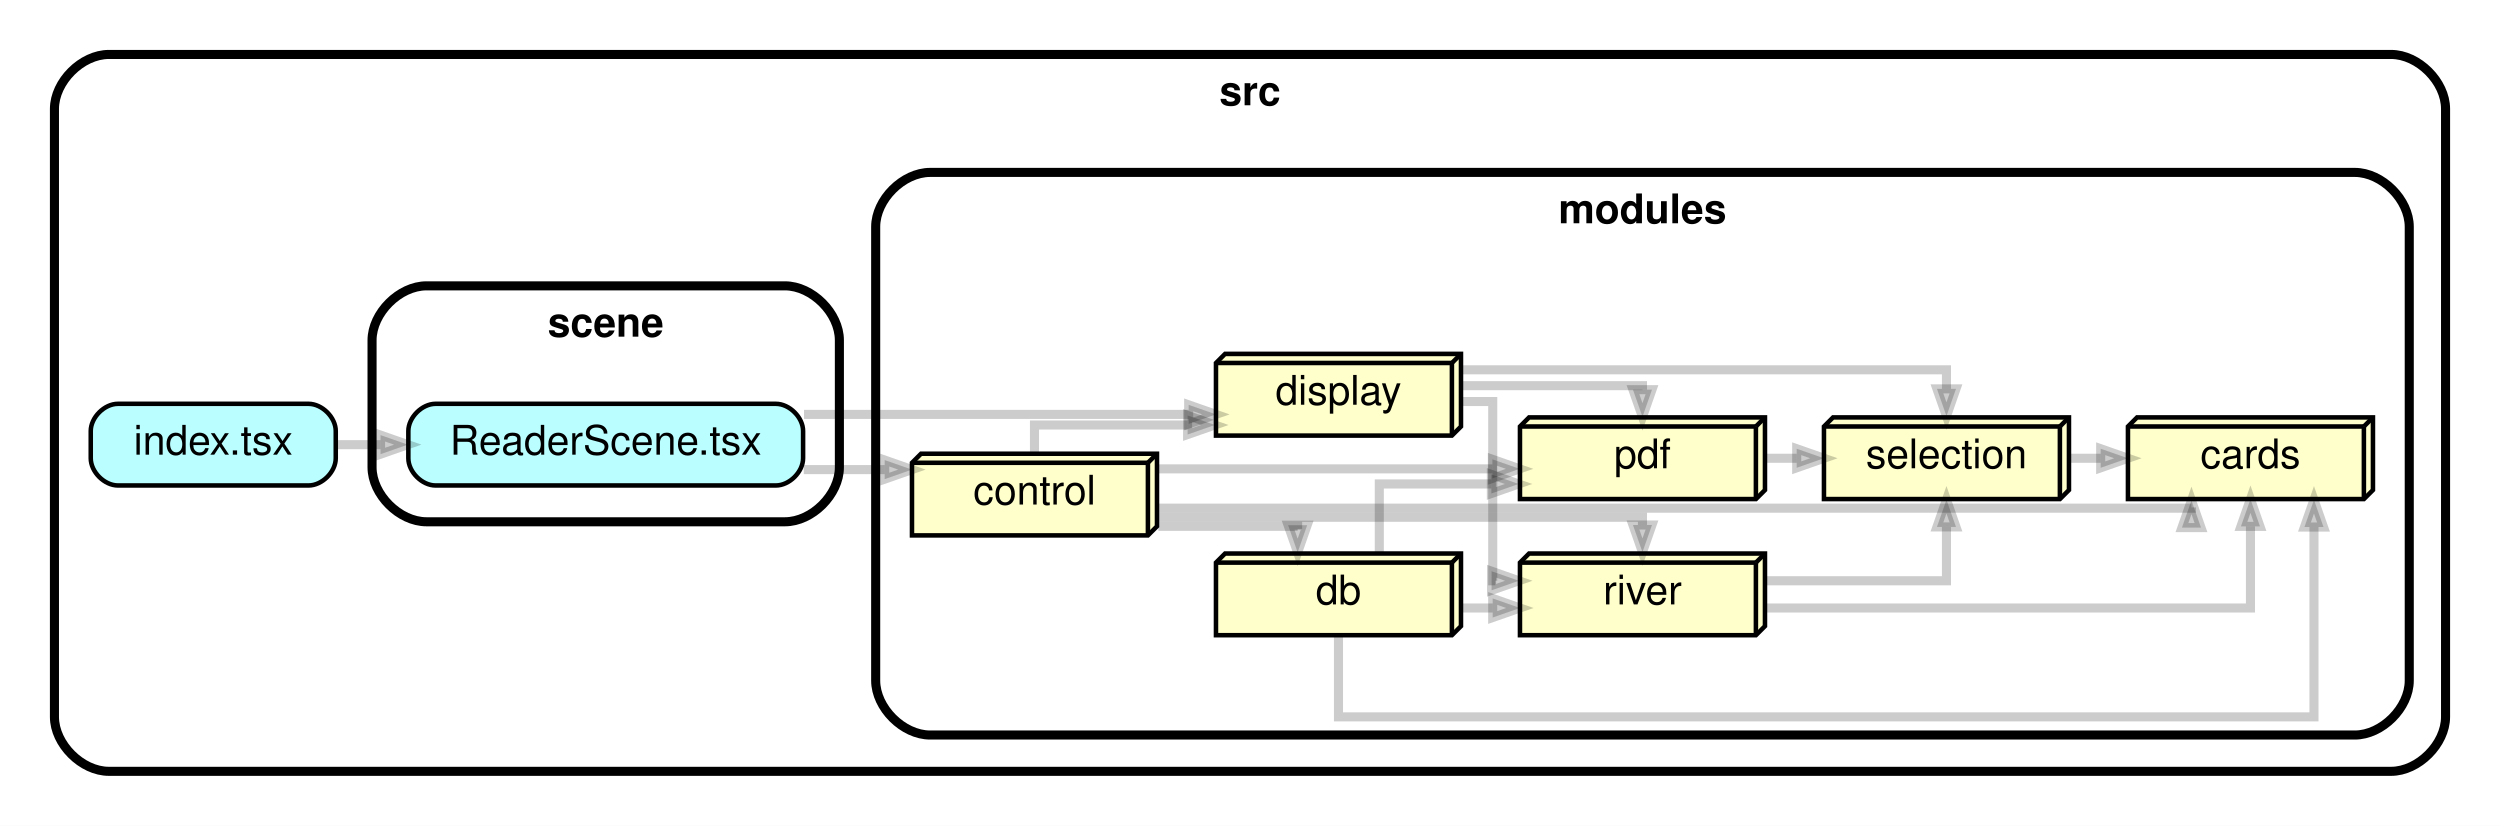
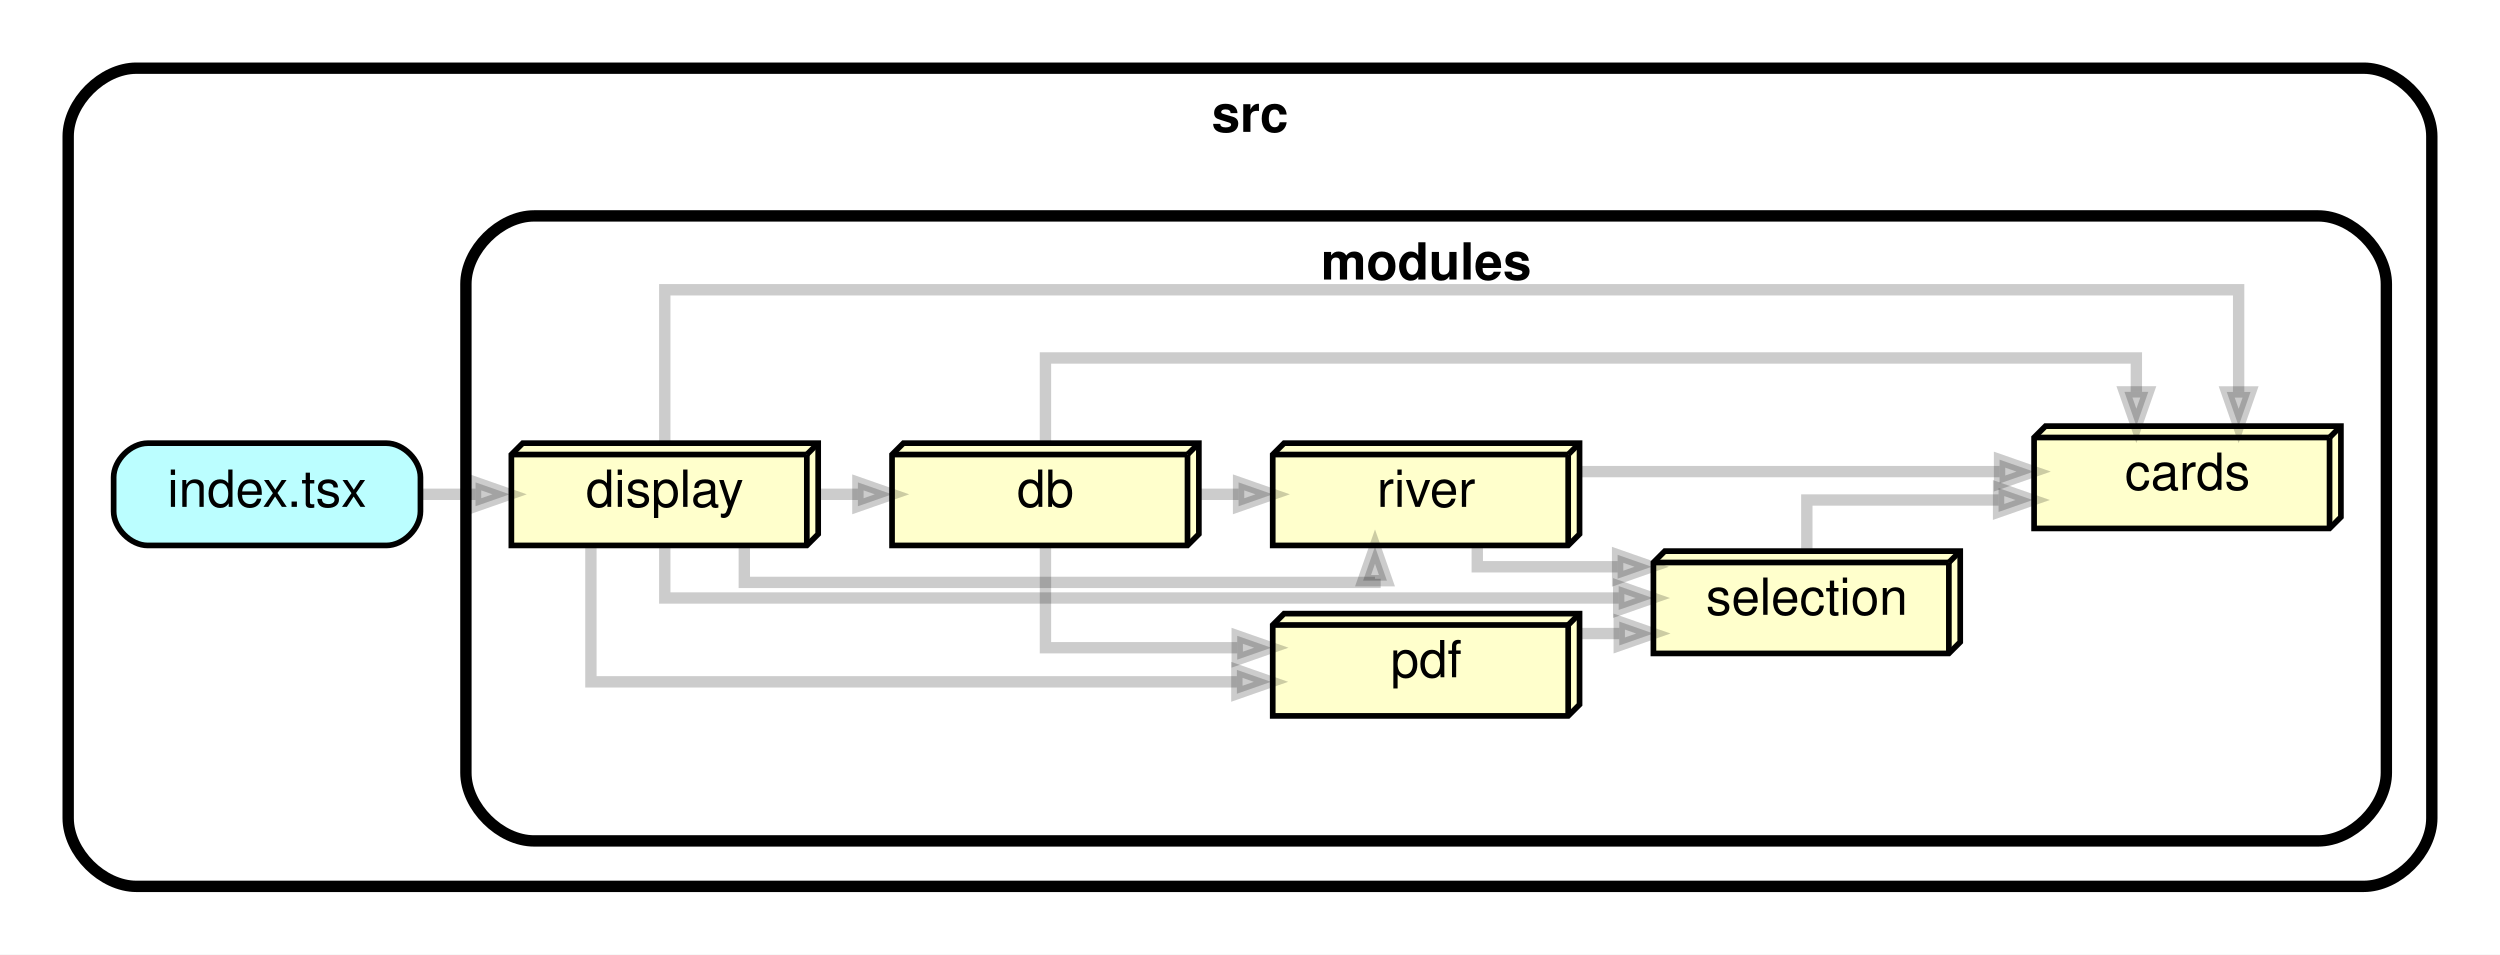
- <svg xmlns="http://www.w3.org/2000/svg" xmlns:xlink="http://www.w3.org/1999/xlink" width="551pt" height="182pt" viewBox="0.00 0.00 551.00 182.00">
-   <g id="graph0" class="graph" transform="scale(1 1) rotate(0) translate(4 178)">
-     <polygon fill="#ffffff" stroke="transparent" points="-4,4 -4,-178 547,-178 547,4 -4,4" />
+ <svg xmlns="http://www.w3.org/2000/svg" xmlns:xlink="http://www.w3.org/1999/xlink" width="440pt" height="168pt" viewBox="0.00 0.00 440.00 168.00">
+   <g id="graph0" class="graph" transform="scale(1 1) rotate(0) translate(4 164)">
+     <polygon fill="white" stroke="transparent" points="-4,4 -4,-164 436,-164 436,4 -4,4" />
    <g id="clust1" class="cluster">
-       <path fill="#ffffff" stroke="#000000" stroke-width="2" d="M20,-8C20,-8 523,-8 523,-8 529,-8 535,-14 535,-20 535,-20 535,-154 535,-154 535,-160 529,-166 523,-166 523,-166 20,-166 20,-166 14,-166 8,-160 8,-154 8,-154 8,-20 8,-20 8,-14 14,-8 20,-8" />
-       <text text-anchor="middle" x="271.5" y="-154.8" font-family="Helvetica,sans-Serif" font-weight="bold" font-size="9.00" fill="#000000">src</text>
+       <path fill="#ffffff" stroke="black" stroke-width="2" d="M20,-8C20,-8 412,-8 412,-8 418,-8 424,-14 424,-20 424,-20 424,-140 424,-140 424,-146 418,-152 412,-152 412,-152 20,-152 20,-152 14,-152 8,-146 8,-140 8,-140 8,-20 8,-20 8,-14 14,-8 20,-8" />
+       <text text-anchor="middle" x="216" y="-140.8" font-family="Helvetica,sans-Serif" font-weight="bold" font-size="9.00">src</text>
    </g>
    <g id="clust2" class="cluster">
-       <path fill="#ffffff" stroke="#000000" stroke-width="2" d="M201,-16C201,-16 515,-16 515,-16 521,-16 527,-22 527,-28 527,-28 527,-128 527,-128 527,-134 521,-140 515,-140 515,-140 201,-140 201,-140 195,-140 189,-134 189,-128 189,-128 189,-28 189,-28 189,-22 195,-16 201,-16" />
-       <text text-anchor="middle" x="358" y="-128.8" font-family="Helvetica,sans-Serif" font-weight="bold" font-size="9.00" fill="#000000">modules</text>
-     </g>
-     <g id="clust3" class="cluster">
-       <path fill="#ffffff" stroke="#000000" stroke-width="2" d="M90,-63C90,-63 169,-63 169,-63 175,-63 181,-69 181,-75 181,-75 181,-103 181,-103 181,-109 175,-115 169,-115 169,-115 90,-115 90,-115 84,-115 78,-109 78,-103 78,-103 78,-75 78,-75 78,-69 84,-63 90,-63" />
-       <text text-anchor="middle" x="129.5" y="-103.8" font-family="Helvetica,sans-Serif" font-weight="bold" font-size="9.00" fill="#000000">scene</text>
+       <path fill="#ffffff" stroke="black" stroke-width="2" d="M90,-16C90,-16 404,-16 404,-16 410,-16 416,-22 416,-28 416,-28 416,-114 416,-114 416,-120 410,-126 404,-126 404,-126 90,-126 90,-126 84,-126 78,-120 78,-114 78,-114 78,-28 78,-28 78,-22 84,-16 90,-16" />
+       <text text-anchor="middle" x="247" y="-114.8" font-family="Helvetica,sans-Serif" font-weight="bold" font-size="9.00">modules</text>
    </g>
    <g id="node1" class="node">
      <g id="a_node1">
        <a xlink:href="src/index.tsx" xlink:title="index.tsx">
-           <path fill="#bbfeff" stroke="#000000" d="M64,-89C64,-89 22,-89 22,-89 19,-89 16,-86 16,-83 16,-83 16,-77 16,-77 16,-74 19,-71 22,-71 22,-71 64,-71 64,-71 67,-71 70,-74 70,-77 70,-77 70,-83 70,-83 70,-86 67,-89 64,-89" />
-           <text text-anchor="middle" x="43" y="-77.8" font-family="Helvetica,sans-Serif" font-size="9.00" fill="#000000">index.tsx</text>
+           <path fill="#bbfeff" stroke="black" d="M64,-86C64,-86 22,-86 22,-86 19,-86 16,-83 16,-80 16,-80 16,-74 16,-74 16,-71 19,-68 22,-68 22,-68 64,-68 64,-68 67,-68 70,-71 70,-74 70,-74 70,-80 70,-80 70,-83 67,-86 64,-86" />
+           <text text-anchor="middle" x="43" y="-74.8" font-family="Helvetica,sans-Serif" font-size="9.00">index.tsx</text>
        </a>
      </g>
    </g>
    <g id="node2" class="node">
      <g id="a_node2">
-         <a xlink:href="src/scene/ReaderScene.tsx" xlink:title="ReaderScene.tsx">
-           <path fill="#bbfeff" stroke="#000000" d="M167,-89C167,-89 92,-89 92,-89 89,-89 86,-86 86,-83 86,-83 86,-77 86,-77 86,-74 89,-71 92,-71 92,-71 167,-71 167,-71 170,-71 173,-74 173,-77 173,-77 173,-83 173,-83 173,-86 170,-89 167,-89" />
-           <text text-anchor="middle" x="129.5" y="-77.8" font-family="Helvetica,sans-Serif" font-size="9.00" fill="#000000">ReaderScene.tsx</text>
+         <a xlink:href="src/modules/display" xlink:title="display">
+           <polygon fill="#ffffcc" stroke="black" points="140,-86 88,-86 86,-84 86,-68 138,-68 140,-70 140,-86" />
+           <polyline fill="none" stroke="black" points="138,-84 86,-84 " />
+           <polyline fill="none" stroke="black" points="138,-84 138,-68 " />
+           <polyline fill="none" stroke="black" points="138,-84 140,-86 " />
+           <text text-anchor="middle" x="113" y="-74.8" font-family="Helvetica,sans-Serif" font-size="9.00">display</text>
        </a>
      </g>
    </g>
    <g id="edge1" class="edge">
-       <path fill="none" stroke="#000000" stroke-width="2" stroke-opacity="0.2" d="M70.369,-80C70.369,-80 79.87,-80 79.87,-80" />
-       <polygon fill="#000000" fill-opacity="0.2" stroke="#000000" stroke-width="2" stroke-opacity="0.2" points="79.87,-82.1 85.87,-80 79.87,-77.9 79.87,-82.1" />
-     </g>
-     <g id="node4" class="node">
-       <g id="a_node4">
-         <a xlink:href="src/modules/control" xlink:title="control">
-           <polygon fill="#ffffcc" stroke="#000000" points="251,-78 199,-78 197,-76 197,-60 249,-60 251,-62 251,-78" />
-           <polyline fill="none" stroke="#000000" points="249,-76 197,-76 " />
-           <polyline fill="none" stroke="#000000" points="249,-76 249,-60 " />
-           <polyline fill="none" stroke="#000000" points="249,-76 251,-78 " />
-           <text text-anchor="middle" x="224" y="-66.8" font-family="Helvetica,sans-Serif" font-size="9.00" fill="#000000">control</text>
-         </a>
-       </g>
-     </g>
-     <g id="edge17" class="edge">
-       <path fill="none" stroke="#000000" stroke-width="2" stroke-opacity="0.2" d="M173.154,-74.5C173.154,-74.5 190.987,-74.5 190.987,-74.5" />
-       <polygon fill="#000000" fill-opacity="0.2" stroke="#000000" stroke-width="2" stroke-opacity="0.2" points="190.987,-76.6 196.987,-74.5 190.987,-72.4 190.987,-76.6" />
-     </g>
-     <g id="node8" class="node">
-       <g id="a_node8">
-         <a xlink:href="src/modules/display" xlink:title="display">
-           <polygon fill="#ffffcc" stroke="#000000" points="318,-100 266,-100 264,-98 264,-82 316,-82 318,-84 318,-100" />
-           <polyline fill="none" stroke="#000000" points="316,-98 264,-98 " />
-           <polyline fill="none" stroke="#000000" points="316,-98 316,-82 " />
-           <polyline fill="none" stroke="#000000" points="316,-98 318,-100 " />
-           <text text-anchor="middle" x="291" y="-88.8" font-family="Helvetica,sans-Serif" font-size="9.00" fill="#000000">display</text>
-         </a>
-       </g>
-     </g>
-     <g id="edge18" class="edge">
-       <path fill="none" stroke="#000000" stroke-width="2" stroke-opacity="0.2" d="M173.204,-86.667C173.204,-86.667 257.984,-86.667 257.984,-86.667" />
-       <polygon fill="#000000" fill-opacity="0.2" stroke="#000000" stroke-width="2" stroke-opacity="0.2" points="257.984,-88.767 263.984,-86.667 257.984,-84.567 257.984,-88.767" />
+       <path fill="none" stroke="#000000" stroke-width="2" stroke-opacity="0.2" d="M70.26,-77C70.26,-77 79.69,-77 79.69,-77" />
+       <polygon fill="#000000" fill-opacity="0.2" stroke="#000000" stroke-width="2" stroke-opacity="0.2" points="79.7,-79.1 85.69,-77 79.69,-74.9 79.7,-79.1" />
    </g>
    <g id="node3" class="node">
      <g id="a_node3">
        <a xlink:href="src/modules/cards" xlink:title="cards">
-           <polygon fill="#ffffcc" stroke="#000000" points="519,-86 467,-86 465,-84 465,-68 517,-68 519,-70 519,-86" />
-           <polyline fill="none" stroke="#000000" points="517,-84 465,-84 " />
-           <polyline fill="none" stroke="#000000" points="517,-84 517,-68 " />
-           <polyline fill="none" stroke="#000000" points="517,-84 519,-86 " />
-           <text text-anchor="middle" x="492" y="-74.8" font-family="Helvetica,sans-Serif" font-size="9.00" fill="#000000">cards</text>
+           <polygon fill="#ffffcc" stroke="black" points="408,-89 356,-89 354,-87 354,-71 406,-71 408,-73 408,-89" />
+           <polyline fill="none" stroke="black" points="406,-87 354,-87 " />
+           <polyline fill="none" stroke="black" points="406,-87 406,-71 " />
+           <polyline fill="none" stroke="black" points="406,-87 408,-89 " />
+           <text text-anchor="middle" x="381" y="-77.8" font-family="Helvetica,sans-Serif" font-size="9.00">cards</text>
        </a>
      </g>
    </g>
-     <g id="edge2" class="edge">
-       <path fill="none" stroke="#000000" stroke-width="2" stroke-opacity="0.2" d="M251.29,-66C317.072,-66 479,-66 479,-66 479,-66 479,-66.172 479,-66.172" />
-       <polygon fill="#000000" fill-opacity="0.2" stroke="#000000" stroke-width="2" stroke-opacity="0.2" points="476.9,-61.719 479,-67.719 481.1,-61.719 476.9,-61.719" />
+     <g id="edge8" class="edge">
+       <path fill="none" stroke="#000000" stroke-width="2" stroke-opacity="0.2" d="M113,-86.08C113,-96.75 113,-113 113,-113 113,-113 390,-113 390,-113 390,-113 390,-95.02 390,-95.02" />
+       <polygon fill="#000000" fill-opacity="0.2" stroke="#000000" stroke-width="2" stroke-opacity="0.2" points="392.1,-95.02 390,-89.02 387.9,-95.02 392.1,-95.02" />
+     </g>
+     <g id="node4" class="node">
+       <g id="a_node4">
+         <a xlink:href="src/modules/db" xlink:title="db">
+           <polygon fill="#ffffcc" stroke="black" points="207,-86 155,-86 153,-84 153,-68 205,-68 207,-70 207,-86" />
+           <polyline fill="none" stroke="black" points="205,-84 153,-84 " />
+           <polyline fill="none" stroke="black" points="205,-84 205,-68 " />
+           <polyline fill="none" stroke="black" points="205,-84 207,-86 " />
+           <text text-anchor="middle" x="180" y="-74.8" font-family="Helvetica,sans-Serif" font-size="9.00">db</text>
+         </a>
+       </g>
+     </g>
+     <g id="edge7" class="edge">
+       <path fill="none" stroke="#000000" stroke-width="2" stroke-opacity="0.2" d="M140.25,-77C140.25,-77 146.99,-77 146.99,-77" />
+       <polygon fill="#000000" fill-opacity="0.2" stroke="#000000" stroke-width="2" stroke-opacity="0.2" points="146.99,-79.1 152.99,-77 146.99,-74.9 146.99,-79.1" />
    </g>
    <g id="node5" class="node">
      <g id="a_node5">
-         <a xlink:href="src/modules/db" xlink:title="db">
-           <polygon fill="#ffffcc" stroke="#000000" points="318,-56 266,-56 264,-54 264,-38 316,-38 318,-40 318,-56" />
-           <polyline fill="none" stroke="#000000" points="316,-54 264,-54 " />
-           <polyline fill="none" stroke="#000000" points="316,-54 316,-38 " />
-           <polyline fill="none" stroke="#000000" points="316,-54 318,-56 " />
-           <text text-anchor="middle" x="291" y="-44.8" font-family="Helvetica,sans-Serif" font-size="9.00" fill="#000000">db</text>
-         </a>
-       </g>
-     </g>
-     <g id="edge3" class="edge">
-       <path fill="none" stroke="#000000" stroke-width="2" stroke-opacity="0.2" d="M251.302,-62C266.345,-62 282,-62 282,-62 282,-62 282,-61.424 282,-61.424" />
-       <polygon fill="#000000" fill-opacity="0.2" stroke="#000000" stroke-width="2" stroke-opacity="0.2" points="284.1,-62.243 282,-56.243 279.9,-62.243 284.1,-62.243" />
-     </g>
-     <g id="node6" class="node">
-       <g id="a_node6">
        <a xlink:href="src/modules/pdf" xlink:title="pdf">
-           <polygon fill="#ffffcc" stroke="#000000" points="385,-86 333,-86 331,-84 331,-68 383,-68 385,-70 385,-86" />
-           <polyline fill="none" stroke="#000000" points="383,-84 331,-84 " />
-           <polyline fill="none" stroke="#000000" points="383,-84 383,-68 " />
-           <polyline fill="none" stroke="#000000" points="383,-84 385,-86 " />
-           <text text-anchor="middle" x="358" y="-74.8" font-family="Helvetica,sans-Serif" font-size="9.00" fill="#000000">pdf</text>
-         </a>
-       </g>
-     </g>
-     <g id="edge4" class="edge">
-       <path fill="none" stroke="#000000" stroke-width="2" stroke-opacity="0.2" d="M251.117,-74.667C251.117,-74.667 324.923,-74.667 324.923,-74.667" />
-       <polygon fill="#000000" fill-opacity="0.2" stroke="#000000" stroke-width="2" stroke-opacity="0.2" points="324.923,-76.767 330.923,-74.667 324.923,-72.567 324.923,-76.767" />
-     </g>
-     <g id="node7" class="node">
-       <g id="a_node7">
-         <a xlink:href="src/modules/river" xlink:title="river">
-           <polygon fill="#ffffcc" stroke="#000000" points="385,-56 333,-56 331,-54 331,-38 383,-38 385,-40 385,-56" />
-           <polyline fill="none" stroke="#000000" points="383,-54 331,-54 " />
-           <polyline fill="none" stroke="#000000" points="383,-54 383,-38 " />
-           <polyline fill="none" stroke="#000000" points="383,-54 385,-56 " />
-           <text text-anchor="middle" x="358" y="-44.8" font-family="Helvetica,sans-Serif" font-size="9.00" fill="#000000">river</text>
+           <polygon fill="#ffffcc" stroke="black" points="274,-56 222,-56 220,-54 220,-38 272,-38 274,-40 274,-56" />
+           <polyline fill="none" stroke="black" points="272,-54 220,-54 " />
+           <polyline fill="none" stroke="black" points="272,-54 272,-38 " />
+           <polyline fill="none" stroke="black" points="272,-54 274,-56 " />
+           <text text-anchor="middle" x="247" y="-44.8" font-family="Helvetica,sans-Serif" font-size="9.00">pdf</text>
        </a>
      </g>
    </g>
    <g id="edge5" class="edge">
-       <path fill="none" stroke="#000000" stroke-width="2" stroke-opacity="0.2" d="M251.117,-64C290.272,-64 358,-64 358,-64 358,-64 358,-62.296 358,-62.296" />
-       <polygon fill="#000000" fill-opacity="0.2" stroke="#000000" stroke-width="2" stroke-opacity="0.2" points="360.1,-62.296 358,-56.296 355.9,-62.296 360.1,-62.296" />
+       <path fill="none" stroke="#000000" stroke-width="2" stroke-opacity="0.2" d="M100,-67.98C100,-58.21 100,-44 100,-44 100,-44 213.69,-44 213.69,-44" />
+       <polygon fill="#000000" fill-opacity="0.2" stroke="#000000" stroke-width="2" stroke-opacity="0.2" points="213.69,-46.1 219.69,-44 213.69,-41.9 213.69,-46.1" />
    </g>
-     <g id="edge6" class="edge">
-       <path fill="none" stroke="#000000" stroke-width="2" stroke-opacity="0.2" d="M224,-78.097C224,-81.398 224,-84.333 224,-84.333 224,-84.333 257.748,-84.333 257.748,-84.333" />
-       <polygon fill="#000000" fill-opacity="0.2" stroke="#000000" stroke-width="2" stroke-opacity="0.2" points="257.749,-86.433 263.748,-84.333 257.748,-82.233 257.749,-86.433" />
-     </g>
-     <g id="edge8" class="edge">
-       <path fill="none" stroke="#000000" stroke-width="2" stroke-opacity="0.2" d="M291,-37.859C291,-30.026 291,-20 291,-20 291,-20 506,-20 506,-20 506,-20 506,-61.842 506,-61.842" />
-       <polygon fill="#000000" fill-opacity="0.2" stroke="#000000" stroke-width="2" stroke-opacity="0.2" points="503.9,-61.842 506,-67.842 508.1,-61.842 503.9,-61.842" />
-     </g>
-     <g id="edge7" class="edge">
-       <path fill="none" stroke="#000000" stroke-width="2" stroke-opacity="0.2" d="M300,-56.061C300,-62.979 300,-71.333 300,-71.333 300,-71.333 324.698,-71.333 324.698,-71.333" />
-       <polygon fill="#000000" fill-opacity="0.2" stroke="#000000" stroke-width="2" stroke-opacity="0.2" points="324.698,-73.433 330.698,-71.333 324.698,-69.233 324.698,-73.433" />
-     </g>
-     <g id="edge9" class="edge">
-       <path fill="none" stroke="#000000" stroke-width="2" stroke-opacity="0.2" d="M318.252,-44C318.252,-44 324.99,-44 324.99,-44" />
-       <polygon fill="#000000" fill-opacity="0.2" stroke="#000000" stroke-width="2" stroke-opacity="0.2" points="324.99,-46.1 330.99,-44 324.99,-41.9 324.99,-46.1" />
-     </g>
-     <g id="node9" class="node">
-       <g id="a_node9">
-         <a xlink:href="src/modules/selection" xlink:title="selection">
-           <polygon fill="#ffffcc" stroke="#000000" points="452,-86 400,-86 398,-84 398,-68 450,-68 452,-70 452,-86" />
-           <polyline fill="none" stroke="#000000" points="450,-84 398,-84 " />
-           <polyline fill="none" stroke="#000000" points="450,-84 450,-68 " />
-           <polyline fill="none" stroke="#000000" points="450,-84 452,-86 " />
-           <text text-anchor="middle" x="425" y="-74.8" font-family="Helvetica,sans-Serif" font-size="9.00" fill="#000000">selection</text>
+     <g id="node6" class="node">
+       <g id="a_node6">
+         <a xlink:href="src/modules/river" xlink:title="river">
+           <polygon fill="#ffffcc" stroke="black" points="274,-86 222,-86 220,-84 220,-68 272,-68 274,-70 274,-86" />
+           <polyline fill="none" stroke="black" points="272,-84 220,-84 " />
+           <polyline fill="none" stroke="black" points="272,-84 272,-68 " />
+           <polyline fill="none" stroke="black" points="272,-84 274,-86 " />
+           <text text-anchor="middle" x="247" y="-74.8" font-family="Helvetica,sans-Serif" font-size="9.00">river</text>
        </a>
      </g>
    </g>
-     <g id="edge13" class="edge">
-       <path fill="none" stroke="#000000" stroke-width="2" stroke-opacity="0.2" d="M385.252,-77C385.252,-77 391.99,-77 391.99,-77" />
-       <polygon fill="#000000" fill-opacity="0.2" stroke="#000000" stroke-width="2" stroke-opacity="0.2" points="391.99,-79.1 397.99,-77 391.99,-74.9 391.99,-79.1" />
+     <g id="edge9" class="edge">
+       <path fill="none" stroke="#000000" stroke-width="2" stroke-opacity="0.2" d="M127,-67.8C127,-64.47 127,-61.5 127,-61.5 127,-61.5 238,-61.5 238,-61.5 238,-61.5 238,-62.13 238,-62.13" />
+       <polygon fill="#000000" fill-opacity="0.2" stroke="#000000" stroke-width="2" stroke-opacity="0.2" points="235.9,-61.8 238,-67.8 240.1,-61.8 235.9,-61.8" />
    </g>
-     <g id="edge14" class="edge">
-       <path fill="none" stroke="#000000" stroke-width="2" stroke-opacity="0.2" d="M385.117,-44C424.272,-44 492,-44 492,-44 492,-44 492,-61.983 492,-61.983" />
-       <polygon fill="#000000" fill-opacity="0.2" stroke="#000000" stroke-width="2" stroke-opacity="0.2" points="489.9,-61.983 492,-67.983 494.1,-61.983 489.9,-61.983" />
+     <g id="node7" class="node">
+       <g id="a_node7">
+         <a xlink:href="src/modules/selection" xlink:title="selection">
+           <polygon fill="#ffffcc" stroke="black" points="341,-67 289,-67 287,-65 287,-49 339,-49 341,-51 341,-67" />
+           <polyline fill="none" stroke="black" points="339,-65 287,-65 " />
+           <polyline fill="none" stroke="black" points="339,-65 339,-49 " />
+           <polyline fill="none" stroke="black" points="339,-65 341,-67 " />
+           <text text-anchor="middle" x="314" y="-55.8" font-family="Helvetica,sans-Serif" font-size="9.00">selection</text>
+         </a>
+       </g>
    </g>
-     <g id="edge15" class="edge">
-       <path fill="none" stroke="#000000" stroke-width="2" stroke-opacity="0.2" d="M385.252,-50C403.801,-50 425,-50 425,-50 425,-50 425,-61.859 425,-61.859" />
-       <polygon fill="#000000" fill-opacity="0.2" stroke="#000000" stroke-width="2" stroke-opacity="0.2" points="422.9,-61.859 425,-67.859 427.1,-61.859 422.9,-61.859" />
+     <g id="edge6" class="edge">
+       <path fill="none" stroke="#000000" stroke-width="2" stroke-opacity="0.2" d="M113,-67.88C113,-63.31 113,-58.75 113,-58.75 113,-58.75 280.89,-58.75 280.89,-58.75" />
+       <polygon fill="#000000" fill-opacity="0.2" stroke="#000000" stroke-width="2" stroke-opacity="0.2" points="280.89,-60.85 286.89,-58.75 280.89,-56.65 280.89,-60.85" />
+     </g>
+     <g id="edge2" class="edge">
+       <path fill="none" stroke="#000000" stroke-width="2" stroke-opacity="0.2" d="M180,-86.21C180,-92.98 180,-101 180,-101 180,-101 372,-101 372,-101 372,-101 372,-95.03 372,-95.03" />
+       <polygon fill="#000000" fill-opacity="0.2" stroke="#000000" stroke-width="2" stroke-opacity="0.2" points="374.1,-95.03 372,-89.03 369.9,-95.03 374.1,-95.03" />
+     </g>
+     <g id="edge3" class="edge">
+       <path fill="none" stroke="#000000" stroke-width="2" stroke-opacity="0.2" d="M180,-67.86C180,-60.03 180,-50 180,-50 180,-50 213.75,-50 213.75,-50" />
+       <polygon fill="#000000" fill-opacity="0.2" stroke="#000000" stroke-width="2" stroke-opacity="0.2" points="213.75,-52.1 219.75,-50 213.75,-47.9 213.75,-52.1" />
+     </g>
+     <g id="edge4" class="edge">
+       <path fill="none" stroke="#000000" stroke-width="2" stroke-opacity="0.2" d="M207.25,-77C207.25,-77 213.99,-77 213.99,-77" />
+       <polygon fill="#000000" fill-opacity="0.2" stroke="#000000" stroke-width="2" stroke-opacity="0.2" points="213.99,-79.1 219.99,-77 213.99,-74.9 213.99,-79.1" />
    </g>
    <g id="edge10" class="edge">
-       <path fill="none" stroke="#000000" stroke-width="2" stroke-opacity="0.2" d="M318.252,-93C336.801,-93 358,-93 358,-93 358,-93 358,-92.122 358,-92.122" />
-       <polygon fill="#000000" fill-opacity="0.2" stroke="#000000" stroke-width="2" stroke-opacity="0.2" points="360.1,-92.122 358,-86.122 355.9,-92.122 360.1,-92.122" />
+       <path fill="none" stroke="#000000" stroke-width="2" stroke-opacity="0.2" d="M274.25,-52.5C274.25,-52.5 280.99,-52.5 280.99,-52.5" />
+       <polygon fill="#000000" fill-opacity="0.2" stroke="#000000" stroke-width="2" stroke-opacity="0.2" points="280.99,-54.6 286.99,-52.5 280.99,-50.4 280.99,-54.6" />
+     </g>
+     <g id="edge11" class="edge">
+       <path fill="none" stroke="#000000" stroke-width="2" stroke-opacity="0.2" d="M274.12,-81C274.12,-81 347.92,-81 347.92,-81" />
+       <polygon fill="#000000" fill-opacity="0.2" stroke="#000000" stroke-width="2" stroke-opacity="0.2" points="347.92,-83.1 353.92,-81 347.92,-78.9 347.92,-83.1" />
    </g>
    <g id="edge12" class="edge">
-       <path fill="none" stroke="#000000" stroke-width="2" stroke-opacity="0.2" d="M318.12,-89.5C322.159,-89.5 325,-89.5 325,-89.5 325,-89.5 325,-50 325,-50 325,-50 325.575,-50 325.575,-50" />
-       <polygon fill="#000000" fill-opacity="0.2" stroke="#000000" stroke-width="2" stroke-opacity="0.2" points="324.748,-52.1 330.748,-50 324.748,-47.9 324.748,-52.1" />
+       <path fill="none" stroke="#000000" stroke-width="2" stroke-opacity="0.2" d="M256,-67.73C256,-65.76 256,-64.25 256,-64.25 256,-64.25 280.7,-64.25 280.7,-64.25" />
+       <polygon fill="#000000" fill-opacity="0.2" stroke="#000000" stroke-width="2" stroke-opacity="0.2" points="280.7,-66.35 286.7,-64.25 280.7,-62.15 280.7,-66.35" />
    </g>
-     <g id="edge11" class="edge">
-       <path fill="none" stroke="#000000" stroke-width="2" stroke-opacity="0.2" d="M318.117,-96.5C357.272,-96.5 425,-96.5 425,-96.5 425,-96.5 425,-92.293 425,-92.293" />
-       <polygon fill="#000000" fill-opacity="0.2" stroke="#000000" stroke-width="2" stroke-opacity="0.2" points="427.1,-92.293 425,-86.293 422.9,-92.293 427.1,-92.293" />
-     </g>
-     <g id="edge16" class="edge">
-       <path fill="none" stroke="#000000" stroke-width="2" stroke-opacity="0.2" d="M452.252,-77C452.252,-77 458.99,-77 458.99,-77" />
-       <polygon fill="#000000" fill-opacity="0.2" stroke="#000000" stroke-width="2" stroke-opacity="0.2" points="458.99,-79.1 464.99,-77 458.99,-74.9 458.99,-79.1" />
+     <g id="edge13" class="edge">
+       <path fill="none" stroke="#000000" stroke-width="2" stroke-opacity="0.2" d="M314,-67.42C314,-71.78 314,-76 314,-76 314,-76 347.75,-76 347.75,-76" />
+       <polygon fill="#000000" fill-opacity="0.2" stroke="#000000" stroke-width="2" stroke-opacity="0.2" points="347.75,-78.1 353.75,-76 347.75,-73.9 347.75,-78.1" />
    </g>
  </g>
</svg>
